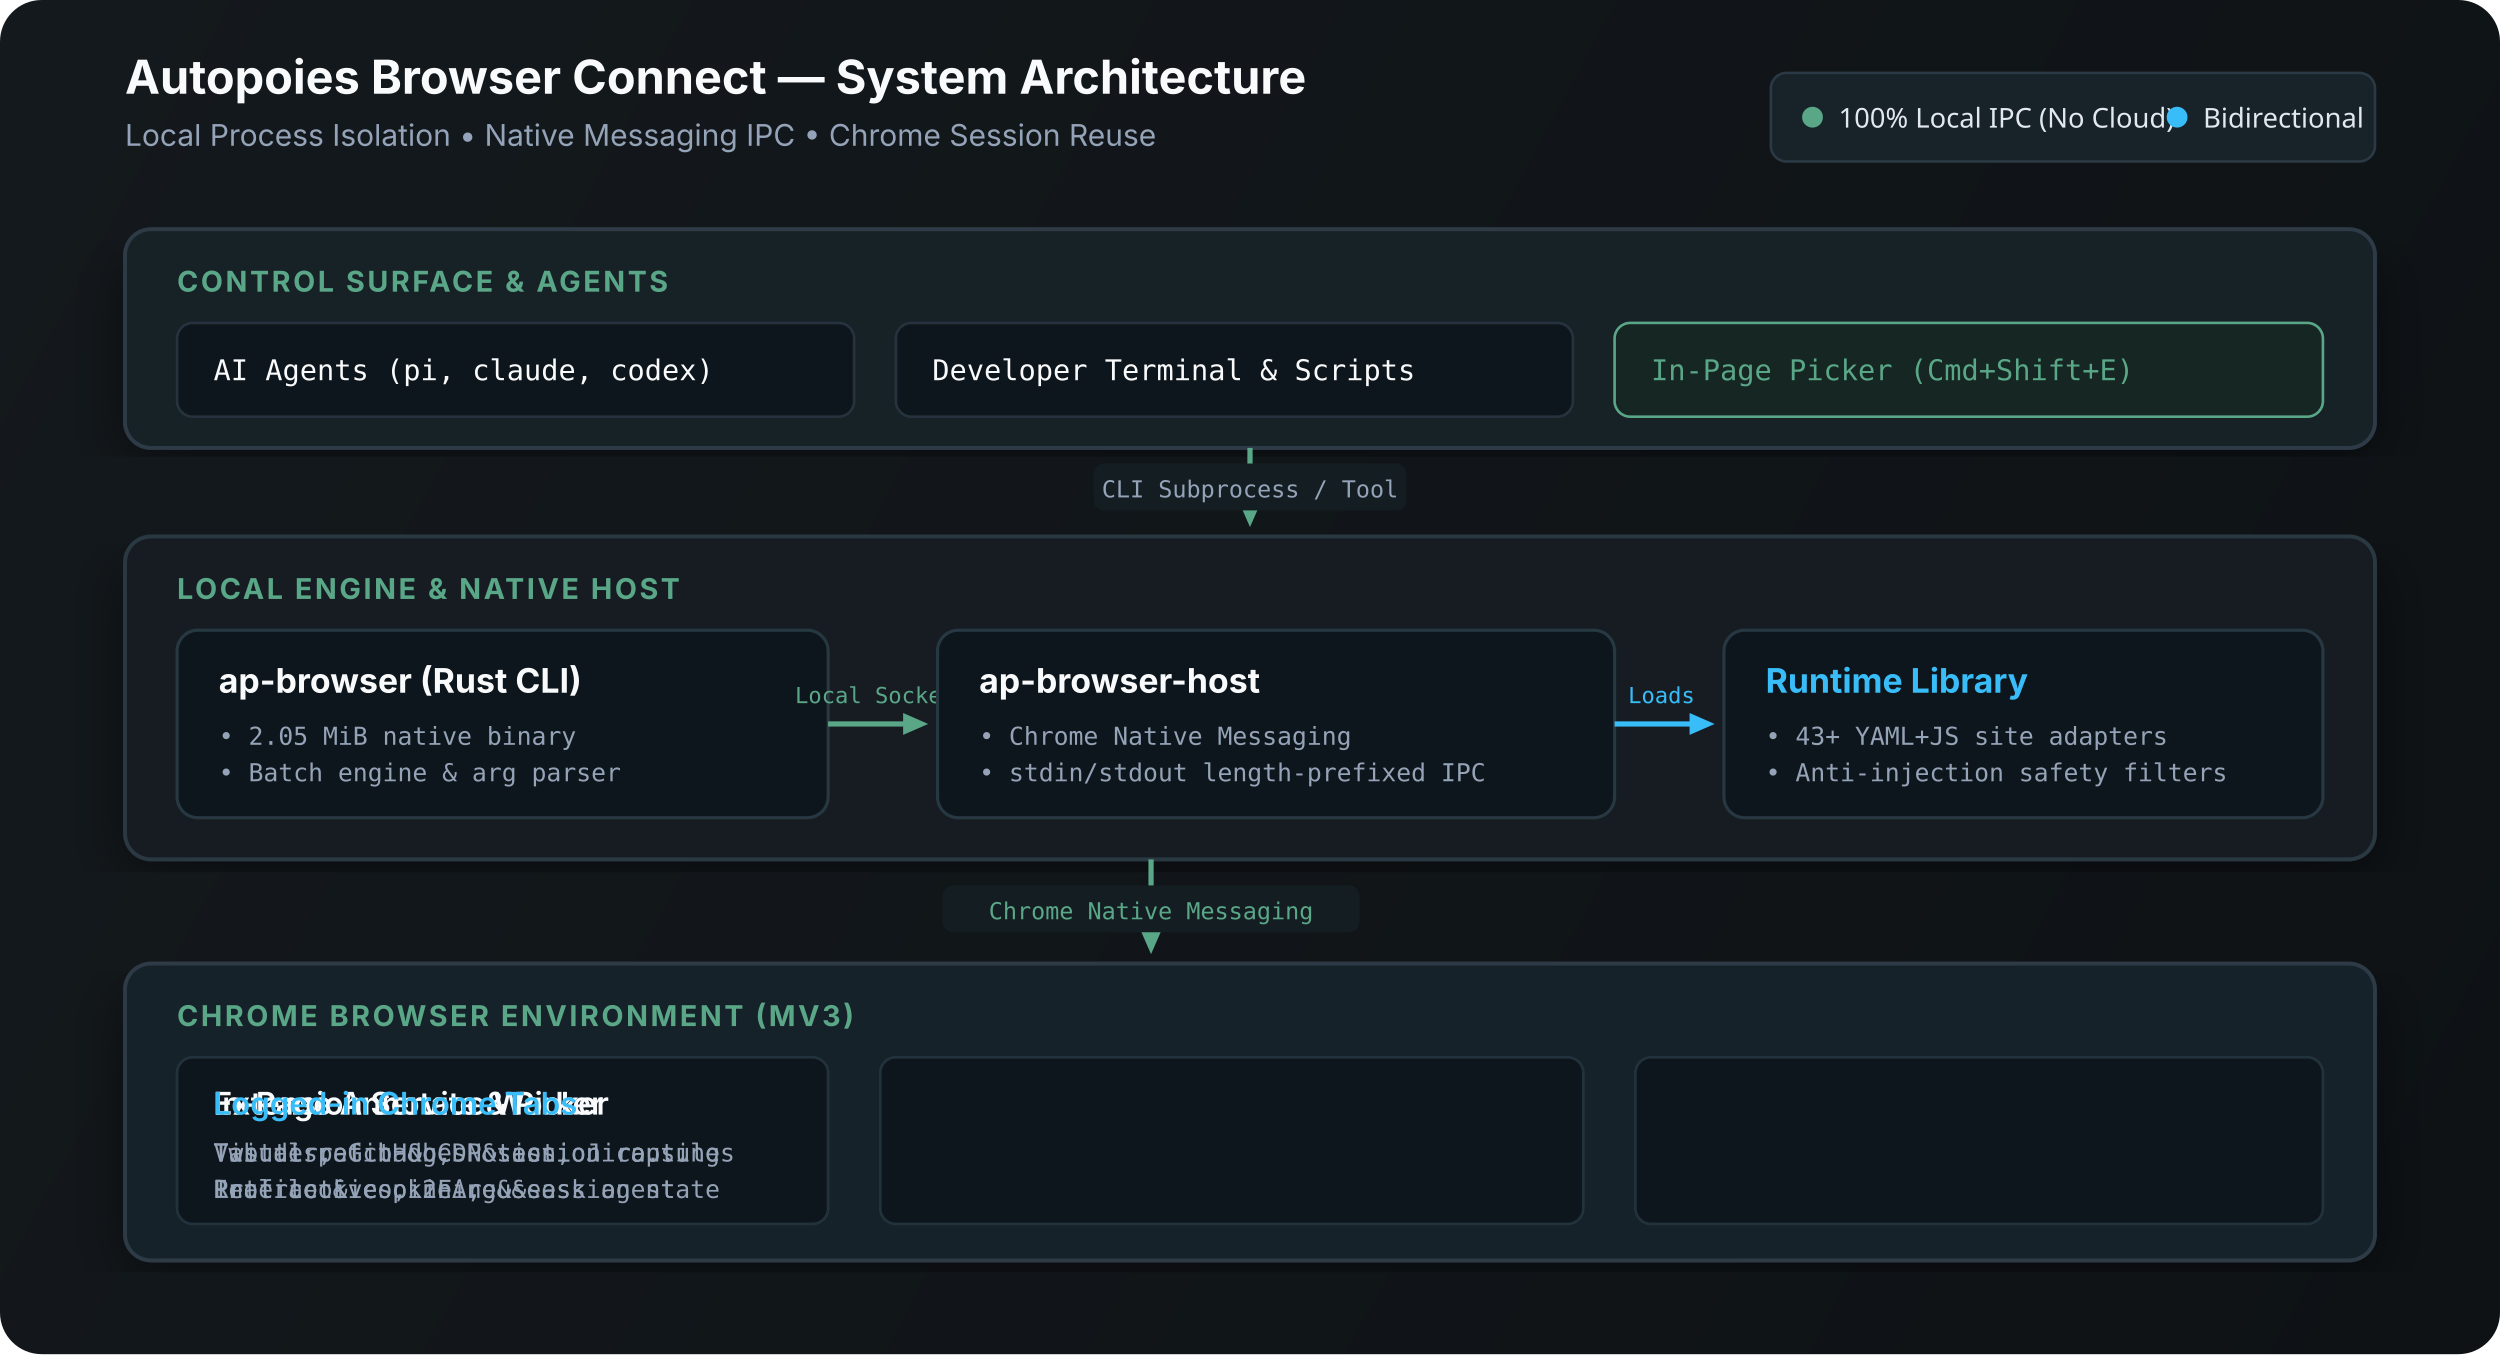
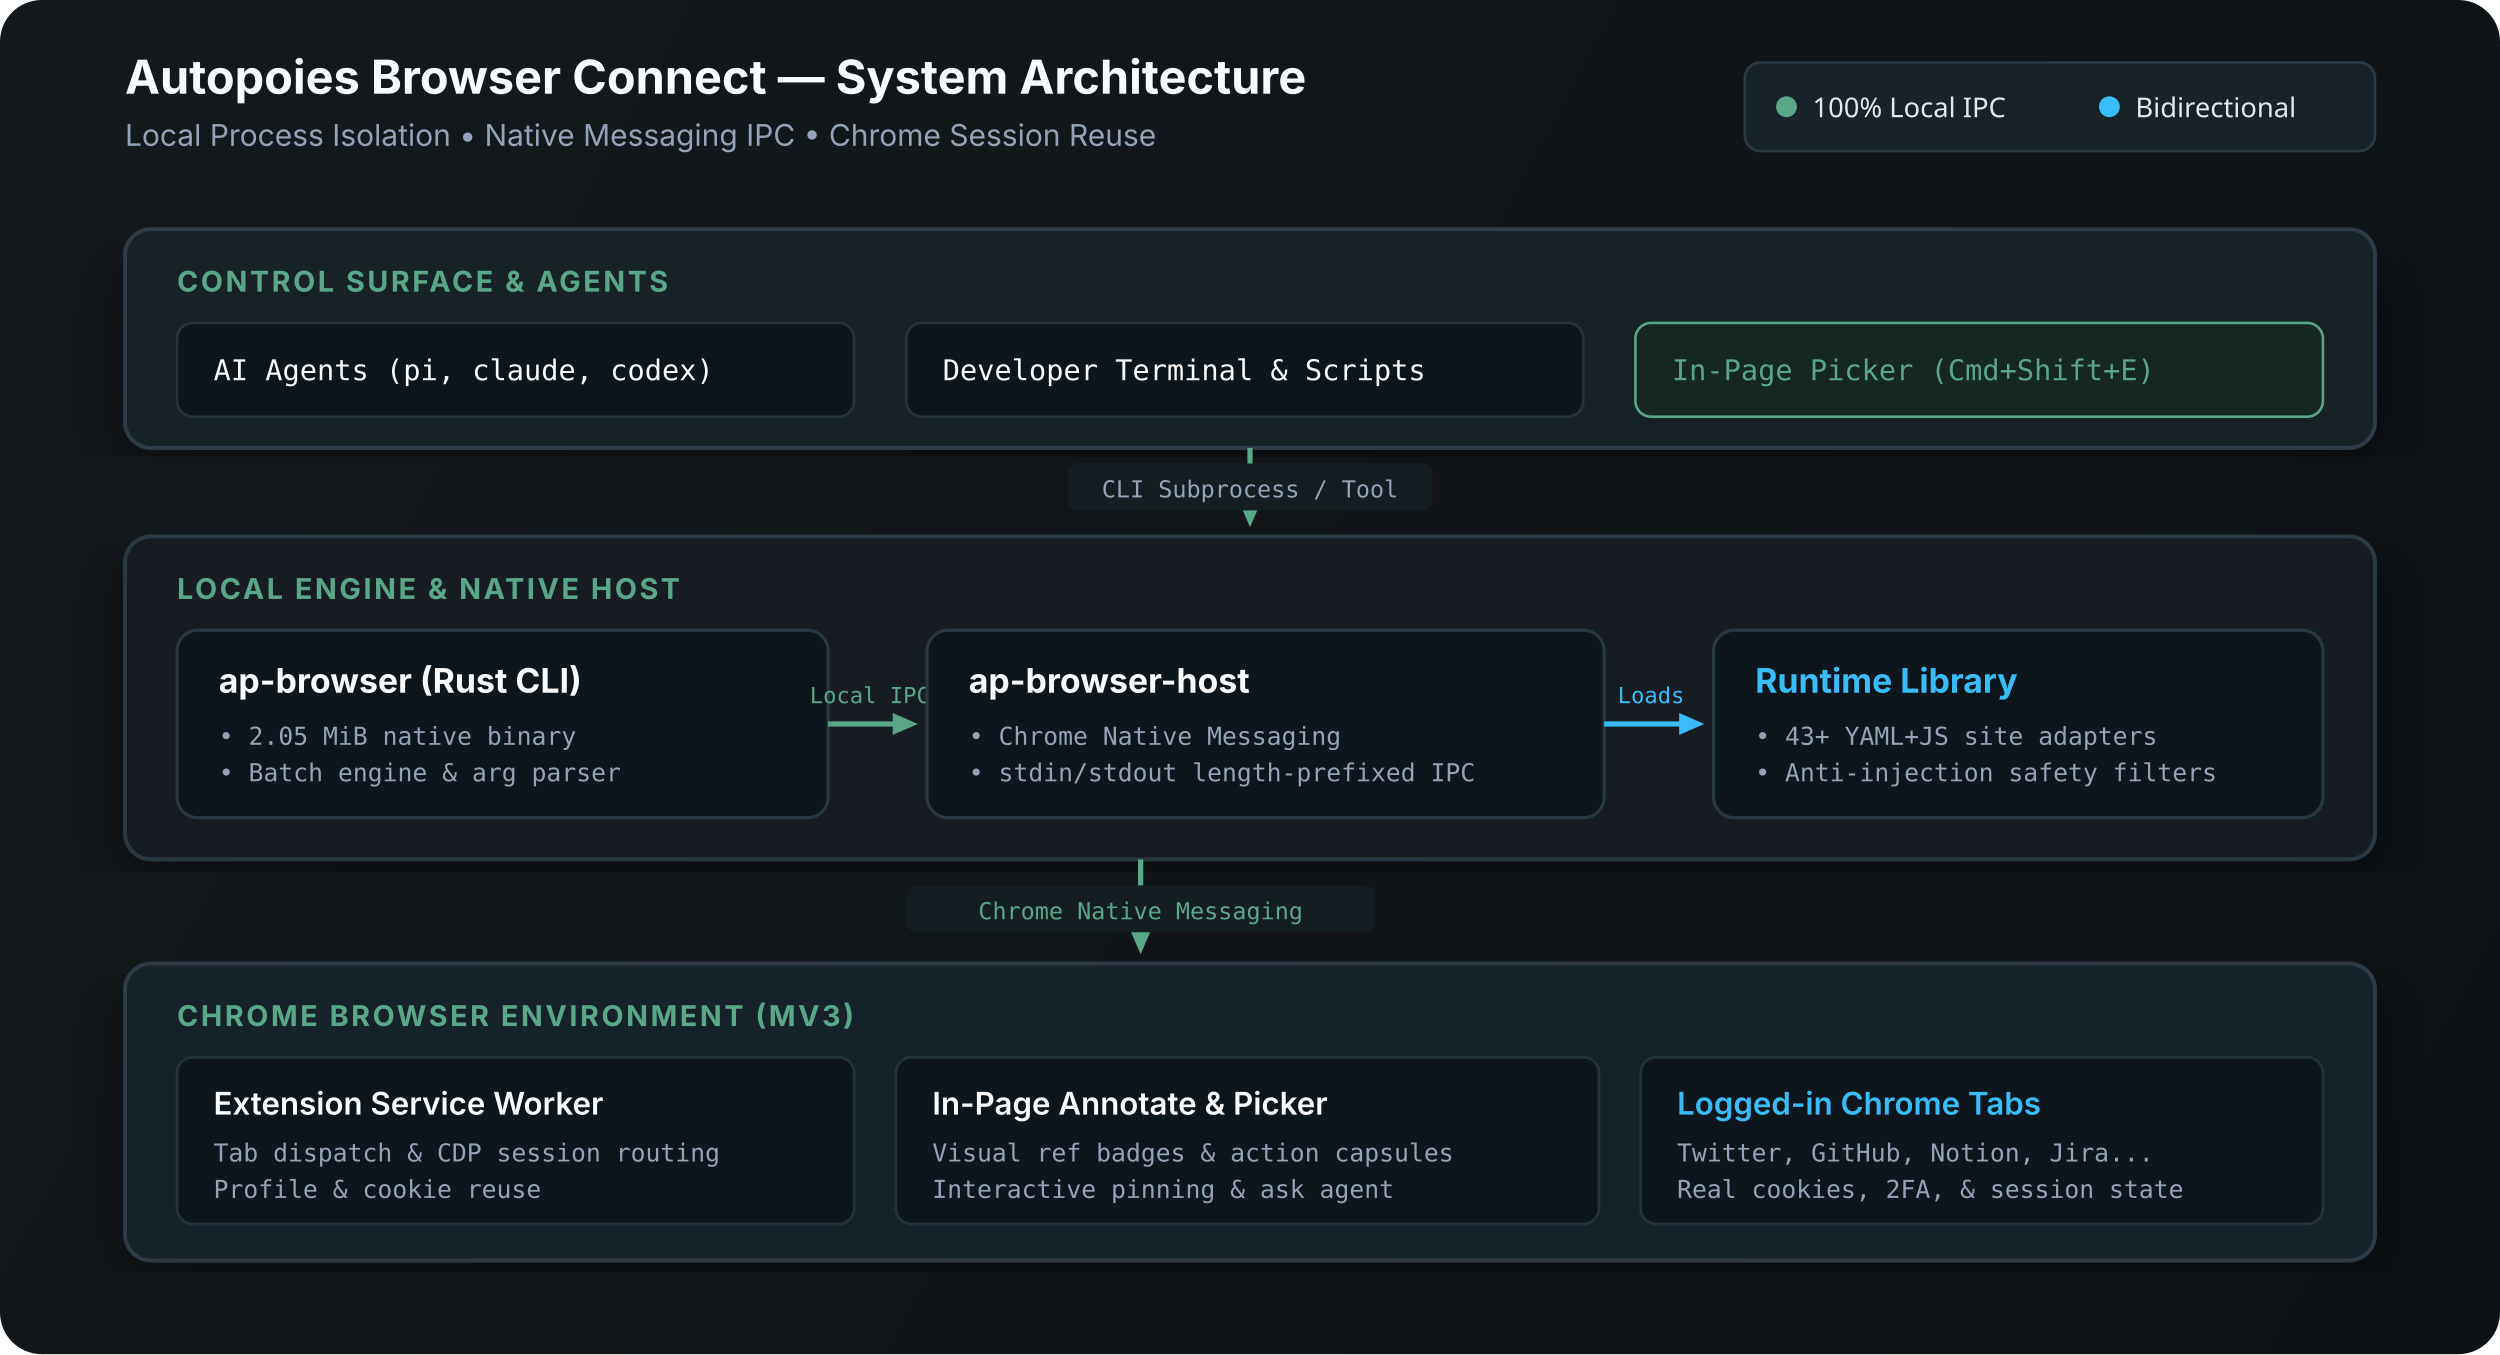
<svg xmlns="http://www.w3.org/2000/svg" viewBox="0 0 960 520" width="100%" height="100%">
  <defs>
    <linearGradient id="bg-arch" x1="0" y1="0" x2="960" y2="520" gradientUnits="userSpaceOnUse">
      <stop offset="0%" stop-color="#14191D" />
      <stop offset="100%" stop-color="#0E1215" />
    </linearGradient>
    <filter id="shadow-arch" x="-4%" y="-4%" width="108%" height="108%">
      <feDropShadow dx="0" dy="8" stdDeviation="12" flood-color="#000000" flood-opacity="0.45" />
    </filter>
    <marker id="arrow" viewBox="0 0 10 10" refX="6" refY="5" markerWidth="6" markerHeight="6" orient="auto-start-reverse">
      <path d="M 0 1.5 L 8 5 L 0 8.5 z" fill="#5AA788" />
    </marker>
    <marker id="arrow-blue" viewBox="0 0 10 10" refX="6" refY="5" markerWidth="6" markerHeight="6" orient="auto-start-reverse">
      <path d="M 0 1.5 L 8 5 L 0 8.5 z" fill="#38BDF8" />
    </marker>
  </defs>
  <rect width="960" height="520" rx="16" fill="url(#bg-arch)" />
  <g transform="translate(48, 36)">
    <text x="0" y="0" font-family="-apple-system, system-ui, sans-serif" font-size="18" font-weight="700" fill="#F8FAFC">Autopoies Browser Connect — System Architecture</text>
    <text x="0" y="20" font-family="-apple-system, system-ui, sans-serif" font-size="11.5" fill="#94A3B8">Local Process Isolation • Native Messaging IPC • Chrome Session Reuse</text>
  </g>
-   <g transform="translate(680, 28)">
-     <rect width="232" height="34" rx="6" fill="#182229" stroke="#2B3944" stroke-width="1" />
+   <g transform="translate(670, 24)">
+     <rect width="242" height="34" rx="6" fill="#182229" stroke="#2B3944" stroke-width="1" />
    <circle cx="16" cy="17" r="4" fill="#5AA788" />
-     <text x="26" y="21" font-family="system-ui, sans-serif" font-size="10.5" fill="#E2E8F0">100% Local IPC (No Cloud)</text>
-     <circle cx="156" cy="17" r="4" fill="#38BDF8" />
-     <text x="166" y="21" font-family="system-ui, sans-serif" font-size="10.5" fill="#E2E8F0">Bidirectional</text>
+     <text x="26" y="21" font-family="system-ui, sans-serif" font-size="10.5" fill="#E2E8F0">100% Local IPC</text>
+     <circle cx="140" cy="17" r="4" fill="#38BDF8" />
+     <text x="150" y="21" font-family="system-ui, sans-serif" font-size="10.5" fill="#E2E8F0">Bidirectional</text>
  </g>
  <g transform="translate(48, 88)" filter="url(#shadow-arch)">
    <rect width="864" height="84" rx="10" fill="#182128" stroke="#2D3B47" stroke-width="1.5" />
    <text x="20" y="24" font-family="-apple-system, system-ui, sans-serif" font-size="11" font-weight="700" fill="#5AA788" letter-spacing="1">CONTROL SURFACE &amp; AGENTS</text>
    <g transform="translate(20, 36)">
      <rect x="0" y="0" width="260" height="36" rx="6" fill="#10161A" stroke="#25323D" stroke-width="1" />
      <text x="14" y="22" font-family="ui-monospace, monospace" font-size="11" fill="#F8FAFC">AI Agents (pi, claude, codex)</text>
-       <rect x="276" y="0" width="260" height="36" rx="6" fill="#10161A" stroke="#25323D" stroke-width="1" />
-       <text x="14" y="22" font-family="ui-monospace, monospace" font-size="11" fill="#F8FAFC" transform="translate(276,0)">Developer Terminal &amp; Scripts</text>
-       <rect x="552" y="0" width="272" height="36" rx="6" fill="#162522" stroke="#5AA788" stroke-width="1" />
-       <text x="14" y="22" font-family="ui-monospace, monospace" font-size="11" fill="#5AA788" transform="translate(552,0)">In-Page Picker (Cmd+Shift+E)</text>
+       <g transform="translate(280, 0)">
+         <rect x="0" y="0" width="260" height="36" rx="6" fill="#10161A" stroke="#25323D" stroke-width="1" />
+         <text x="14" y="22" font-family="ui-monospace, monospace" font-size="11" fill="#F8FAFC">Developer Terminal &amp; Scripts</text>
+       </g>
+       <g transform="translate(560, 0)">
+         <rect x="0" y="0" width="264" height="36" rx="6" fill="#162522" stroke="#5AA788" stroke-width="1" />
+         <text x="14" y="22" font-family="ui-monospace, monospace" font-size="11" fill="#5AA788">In-Page Picker (Cmd+Shift+E)</text>
+       </g>
    </g>
  </g>
  <path d="M 480 172 L 480 200" stroke="#5AA788" stroke-width="2" marker-end="url(#arrow)" />
-   <rect x="420" y="178" width="120" height="18" rx="4" fill="#141E22" />
+   <rect x="410" y="178" width="140" height="18" rx="4" fill="#141E22" />
  <text x="480" y="191" font-family="ui-monospace, monospace" font-size="9" fill="#94A3B8" text-anchor="middle">CLI Subprocess / Tool</text>
  <g transform="translate(48, 206)" filter="url(#shadow-arch)">
    <rect width="864" height="124" rx="10" fill="#161E24" stroke="#2B3843" stroke-width="1.5" />
    <text x="20" y="24" font-family="-apple-system, system-ui, sans-serif" font-size="11" font-weight="700" fill="#5AA788" letter-spacing="1">LOCAL ENGINE &amp; NATIVE HOST</text>
    <g transform="translate(20, 36)">
      <rect width="250" height="72" rx="8" fill="#10161A" stroke="#283742" stroke-width="1.2" />
      <text x="16" y="24" font-family="-apple-system, system-ui, sans-serif" font-size="13" font-weight="700" fill="#F8FAFC">ap-browser (Rust CLI)</text>
      <text x="16" y="44" font-family="ui-monospace, monospace" font-size="9.5" fill="#94A3B8">• 2.05 MiB native binary</text>
      <text x="16" y="58" font-family="ui-monospace, monospace" font-size="9.5" fill="#94A3B8">• Batch engine &amp; arg parser</text>
    </g>
    <g transform="translate(270, 72)">
-       <path d="M 0 0 L 36 0" stroke="#5AA788" stroke-width="2" marker-end="url(#arrow)" />
-       <text x="18" y="-8" font-family="ui-monospace, monospace" font-size="8.5" fill="#5AA788" text-anchor="middle">Local Socket</text>
+       <path d="M 0 0 L 32 0" stroke="#5AA788" stroke-width="2" marker-end="url(#arrow)" />
+       <text x="16" y="-8" font-family="ui-monospace, monospace" font-size="8.5" fill="#5AA788" text-anchor="middle">Local IPC</text>
    </g>
-     <g transform="translate(312, 36)">
+     <g transform="translate(308, 36)">
      <rect width="260" height="72" rx="8" fill="#10161A" stroke="#283742" stroke-width="1.2" />
      <text x="16" y="24" font-family="-apple-system, system-ui, sans-serif" font-size="13" font-weight="700" fill="#F8FAFC">ap-browser-host</text>
      <text x="16" y="44" font-family="ui-monospace, monospace" font-size="9.5" fill="#94A3B8">• Chrome Native Messaging</text>
      <text x="16" y="58" font-family="ui-monospace, monospace" font-size="9.5" fill="#94A3B8">• stdin/stdout length-prefixed IPC</text>
    </g>
-     <g transform="translate(572, 72)">
+     <g transform="translate(568, 72)">
      <path d="M 0 0 L 36 0" stroke="#38BDF8" stroke-width="2" marker-end="url(#arrow-blue)" />
      <text x="18" y="-8" font-family="ui-monospace, monospace" font-size="8.5" fill="#38BDF8" text-anchor="middle">Loads</text>
    </g>
-     <g transform="translate(614, 36)">
-       <rect width="230" height="72" rx="8" fill="#10161A" stroke="#283742" stroke-width="1.2" />
+     <g transform="translate(610, 36)">
+       <rect width="234" height="72" rx="8" fill="#10161A" stroke="#283742" stroke-width="1.2" />
      <text x="16" y="24" font-family="-apple-system, system-ui, sans-serif" font-size="13" font-weight="700" fill="#38BDF8">Runtime Library</text>
      <text x="16" y="44" font-family="ui-monospace, monospace" font-size="9.5" fill="#94A3B8">• 43+ YAML+JS site adapters</text>
      <text x="16" y="58" font-family="ui-monospace, monospace" font-size="9.5" fill="#94A3B8">• Anti-injection safety filters</text>
    </g>
  </g>
-   <path d="M 442 330 L 442 364" stroke="#5AA788" stroke-width="2" marker-end="url(#arrow)" />
-   <rect x="362" y="340" width="160" height="18" rx="4" fill="#141E22" />
-   <text x="442" y="353" font-family="ui-monospace, monospace" font-size="9" fill="#5AA788" text-anchor="middle">Chrome Native Messaging</text>
+   <path d="M 438 330 L 438 364" stroke="#5AA788" stroke-width="2" marker-end="url(#arrow)" />
+   <rect x="348" y="340" width="180" height="18" rx="4" fill="#141E22" />
+   <text x="438" y="353" font-family="ui-monospace, monospace" font-size="9" fill="#5AA788" text-anchor="middle">Chrome Native Messaging</text>
  <g transform="translate(48, 370)" filter="url(#shadow-arch)">
    <rect width="864" height="114" rx="10" fill="#182229" stroke="#2D3B47" stroke-width="1.5" />
    <text x="20" y="24" font-family="-apple-system, system-ui, sans-serif" font-size="11" font-weight="700" fill="#5AA788" letter-spacing="1">CHROME BROWSER ENVIRONMENT (MV3)</text>
    <g transform="translate(20, 36)">
-       <rect x="0" y="0" width="250" height="64" rx="6" fill="#10161A" stroke="#24333E" stroke-width="1" />
+       <rect width="260" height="64" rx="6" fill="#10161A" stroke="#24333E" stroke-width="1" />
      <text x="14" y="22" font-family="-apple-system, system-ui, sans-serif" font-size="12" font-weight="600" fill="#F8FAFC">Extension Service Worker</text>
      <text x="14" y="40" font-family="ui-monospace, monospace" font-size="9.5" fill="#94A3B8">Tab dispatch &amp; CDP session routing</text>
      <text x="14" y="54" font-family="ui-monospace, monospace" font-size="9.5" fill="#94A3B8">Profile &amp; cookie reuse</text>
-       <rect x="270" y="0" width="270" height="64" rx="6" fill="#10161A" stroke="#24333E" stroke-width="1" />
+     </g>
+     <g transform="translate(296, 36)">
+       <rect width="270" height="64" rx="6" fill="#10161A" stroke="#24333E" stroke-width="1" />
      <text x="14" y="22" font-family="-apple-system, system-ui, sans-serif" font-size="12" font-weight="600" fill="#F8FAFC">In-Page Annotate &amp; Picker</text>
      <text x="14" y="40" font-family="ui-monospace, monospace" font-size="9.5" fill="#94A3B8">Visual ref badges &amp; action capsules</text>
      <text x="14" y="54" font-family="ui-monospace, monospace" font-size="9.5" fill="#94A3B8">Interactive pinning &amp; ask agent</text>
-       <rect x="560" y="0" width="264" height="64" rx="6" fill="#10161A" stroke="#24333E" stroke-width="1" />
+     </g>
+     <g transform="translate(582, 36)">
+       <rect width="262" height="64" rx="6" fill="#10161A" stroke="#24333E" stroke-width="1" />
      <text x="14" y="22" font-family="-apple-system, system-ui, sans-serif" font-size="12" font-weight="600" fill="#38BDF8">Logged-in Chrome Tabs</text>
      <text x="14" y="40" font-family="ui-monospace, monospace" font-size="9.5" fill="#94A3B8">Twitter, GitHub, Notion, Jira...</text>
      <text x="14" y="54" font-family="ui-monospace, monospace" font-size="9.5" fill="#94A3B8">Real cookies, 2FA, &amp; session state</text>
    </g>
  </g>
</svg>
